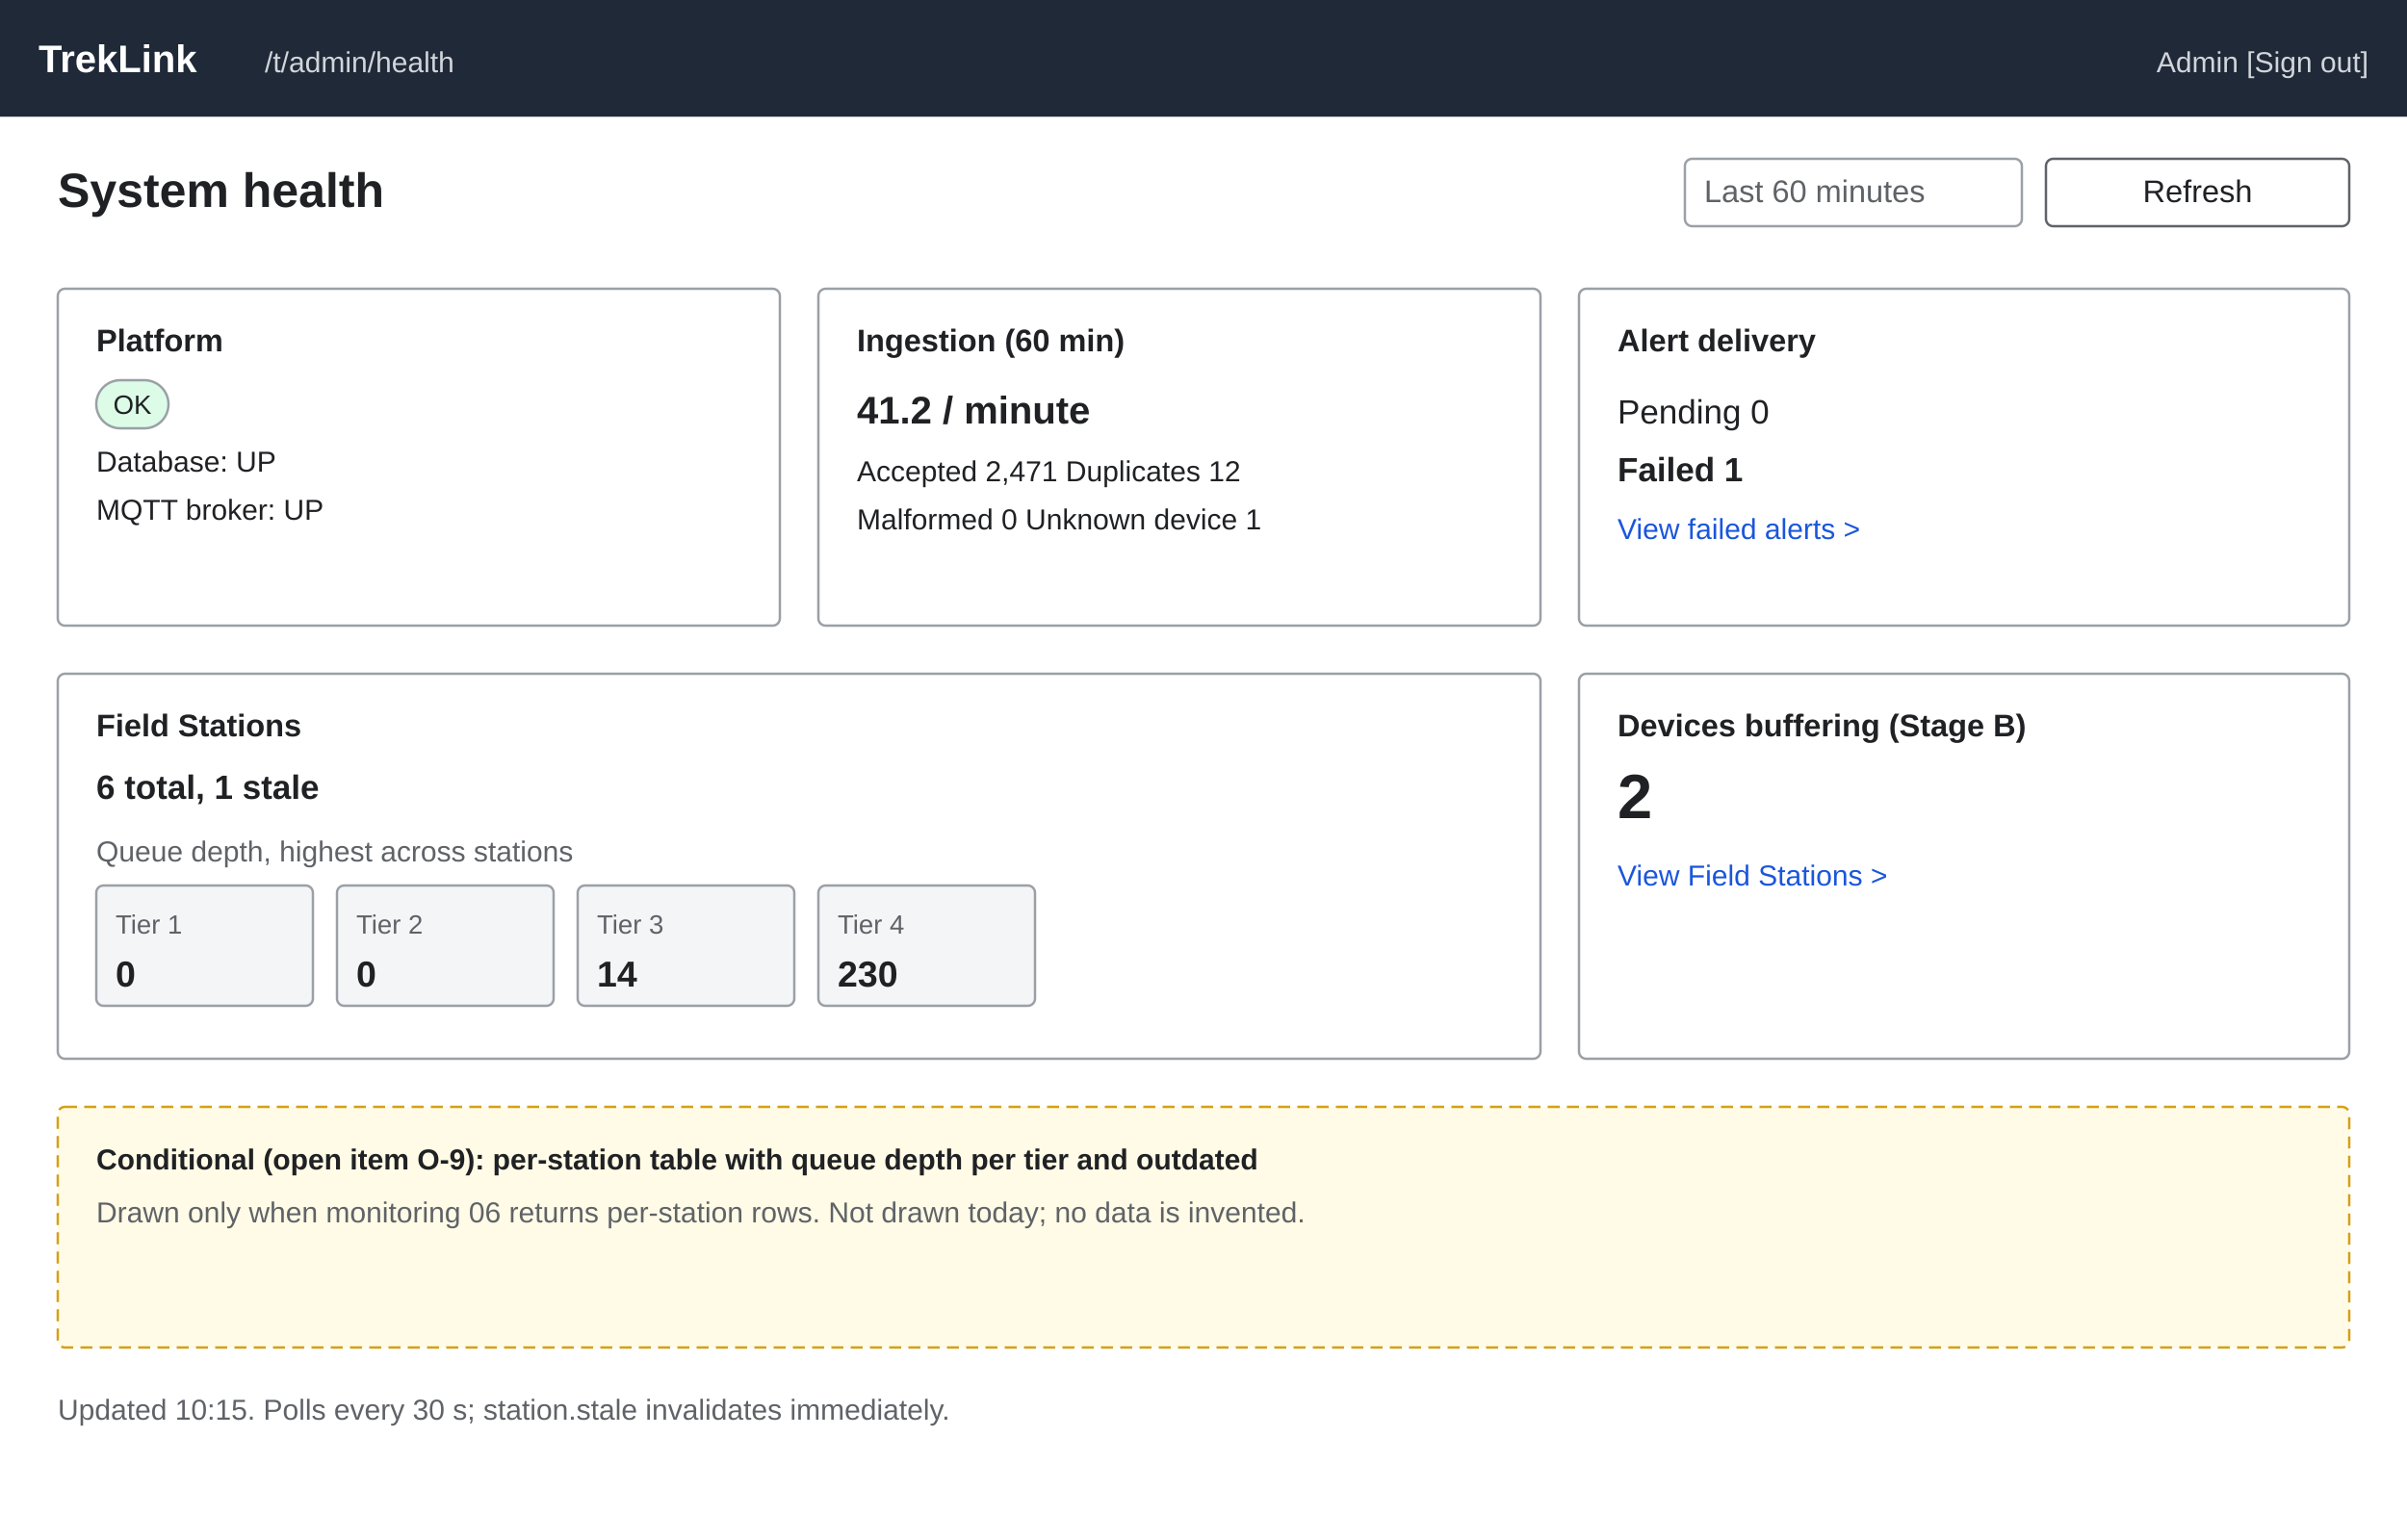
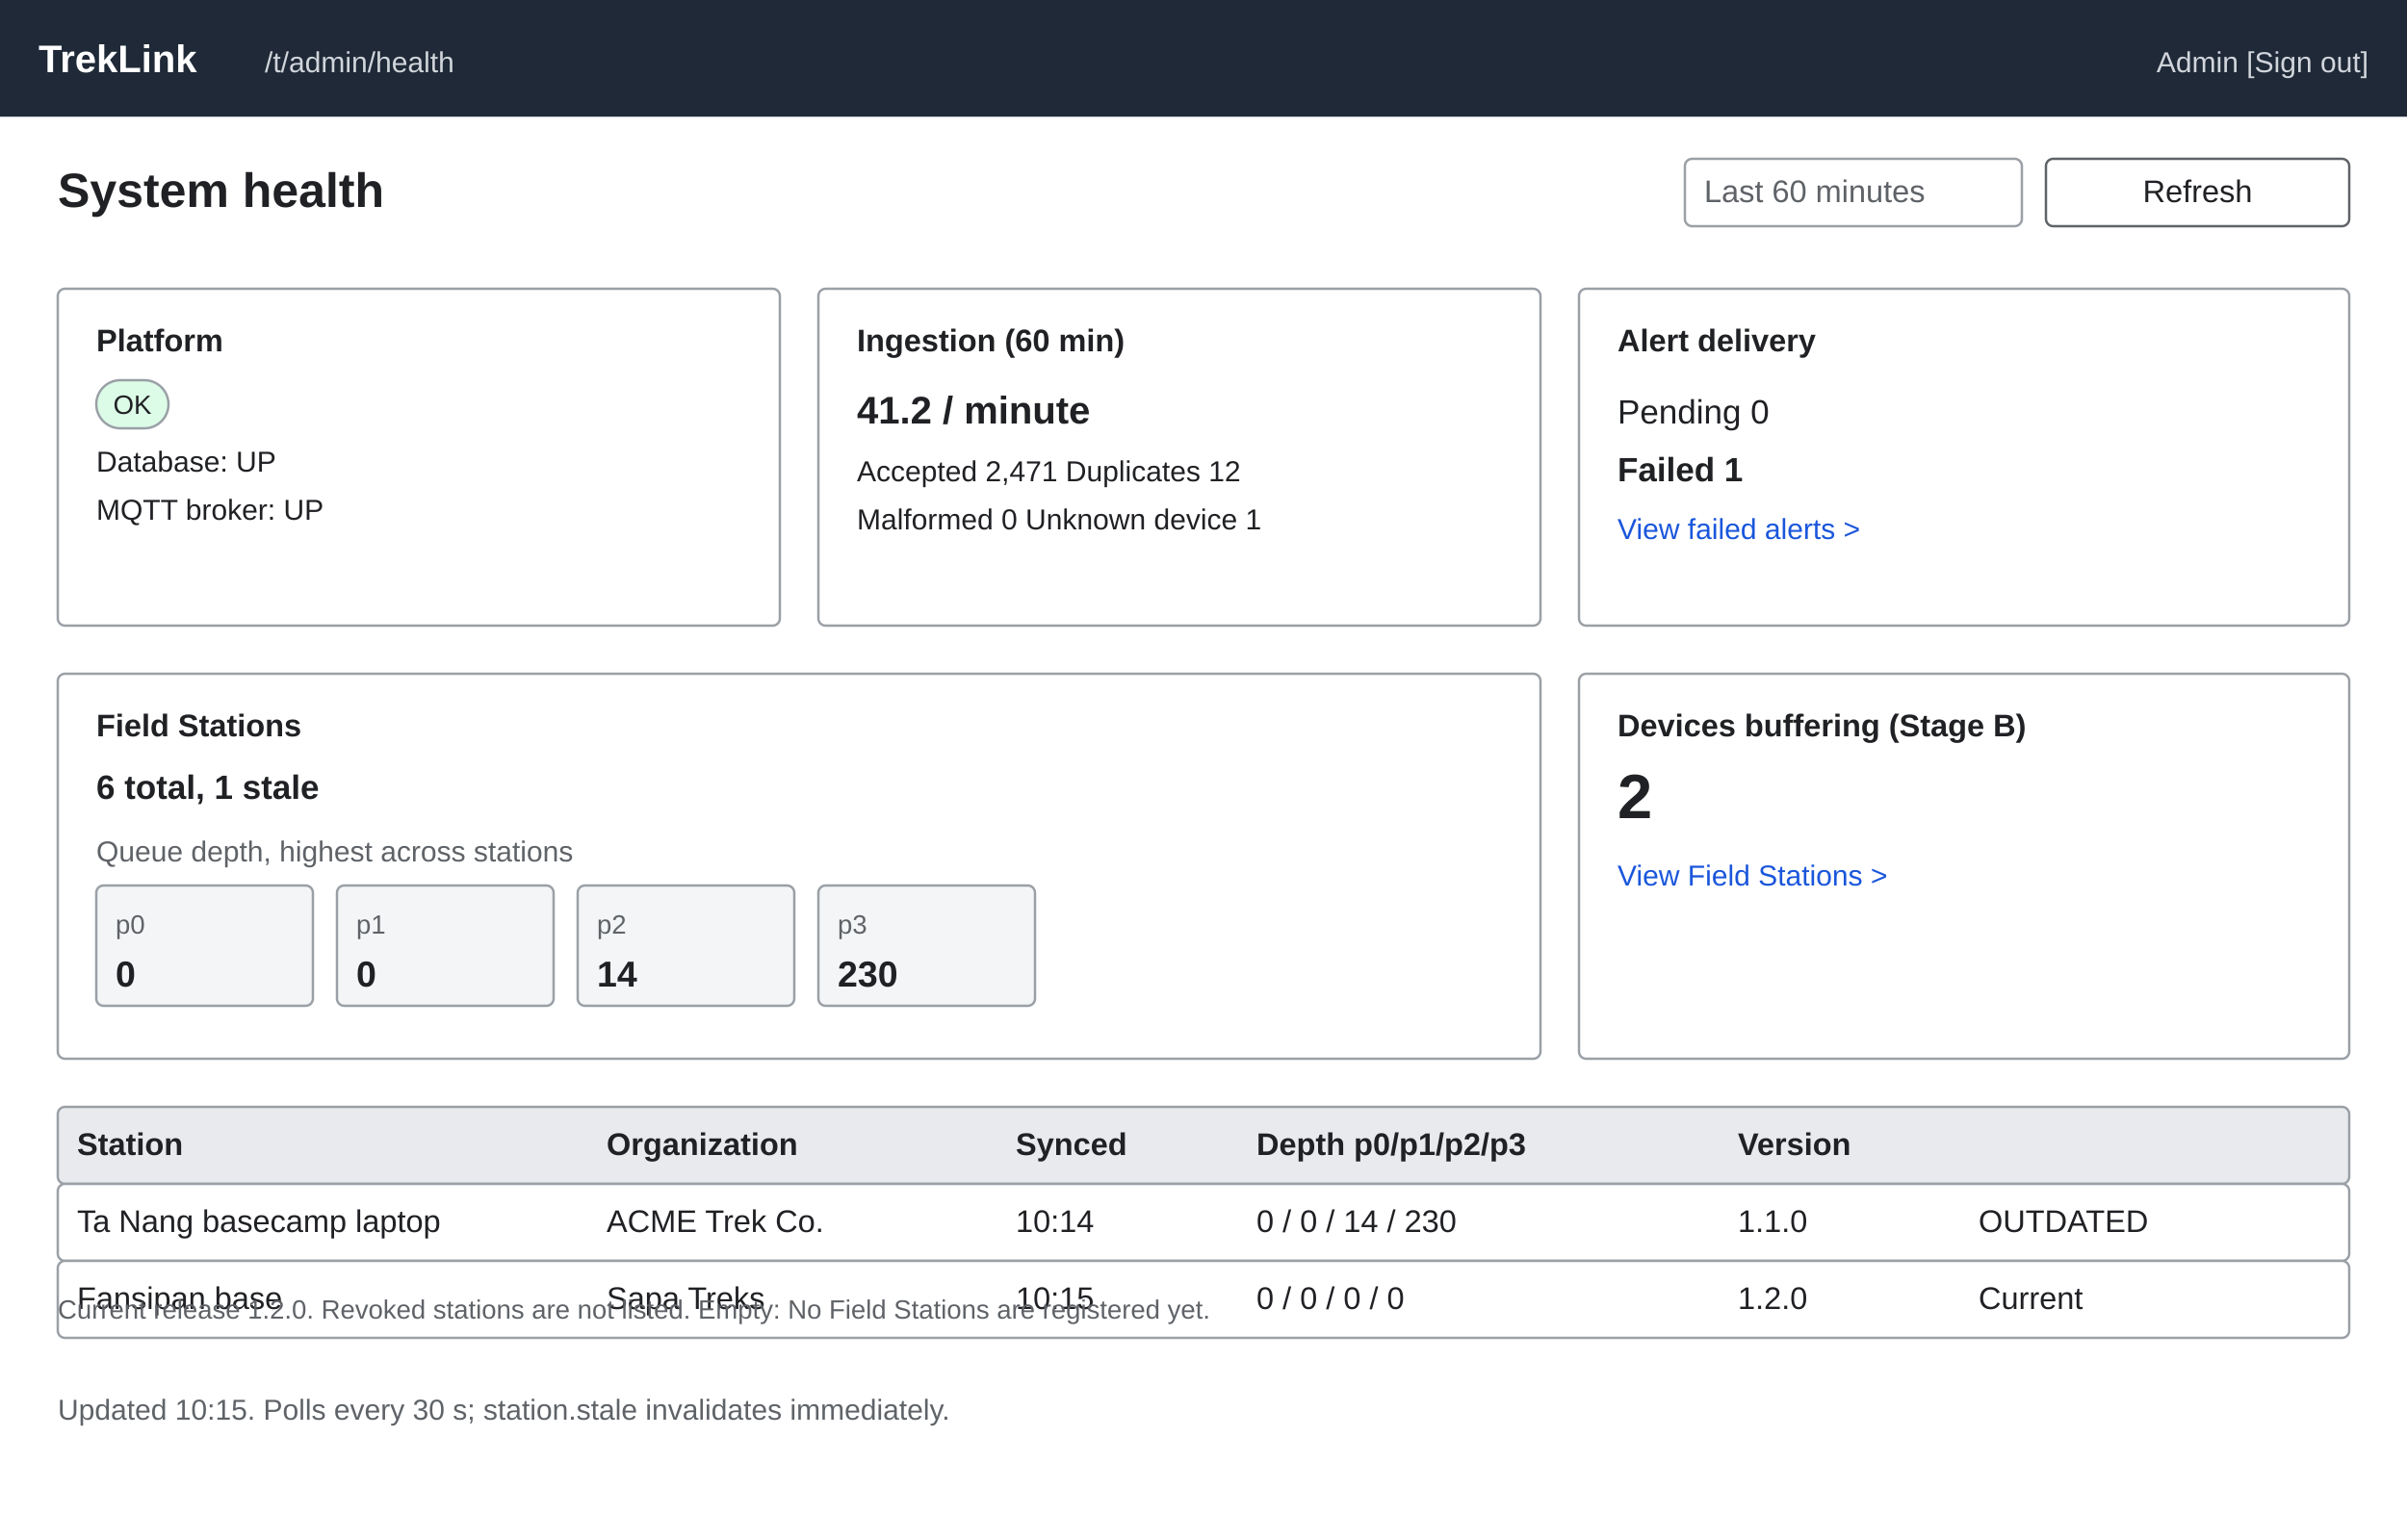
<svg xmlns="http://www.w3.org/2000/svg" viewBox="0 0 1000 640" width="1000" height="640" font-family="Arial, sans-serif" font-size="13">
  <rect width="1000" height="640" fill="#ffffff" />
  <rect x="0" y="0" width="1000" height="48" rx="0" fill="#1f2937" stroke="#1f2937" />
  <text x="16" y="30" font-size="16" font-weight="bold" fill="#fff" text-anchor="start">TrekLink</text>
  <text x="110" y="30" font-size="12" fill="#d1d5db" text-anchor="start">/t/admin/health</text>
  <text x="984" y="30" font-size="12" fill="#d1d5db" text-anchor="end">Admin  [Sign out]</text>
  <text x="24" y="86" font-size="20" font-weight="bold" fill="#202124" text-anchor="start">System health</text>
  <rect x="700" y="66" width="140" height="28" rx="3" fill="#fff" stroke="#9aa0a6" />
  <text x="708" y="84.0" font-size="13" fill="#5f6368" text-anchor="start">Last 60 minutes</text>
  <rect x="850" y="66" width="126" height="28" rx="3" fill="#ffffff" stroke="#5f6368" />
  <text x="913.0" y="84.0" font-size="13" fill="#202124" text-anchor="middle">Refresh</text>
  <rect x="24" y="120" width="300" height="140" rx="3" fill="#fff" stroke="#9aa0a6" />
  <text x="40" y="146" font-size="13" font-weight="bold" fill="#202124" text-anchor="start">Platform</text>
  <rect x="40" y="158" width="30" height="20" rx="10" fill="#dcfce7" stroke="#9aa0a6" />
  <text x="55.0" y="172" font-size="11" fill="#202124" text-anchor="middle">OK</text>
  <text x="40" y="196" font-size="12" fill="#202124" text-anchor="start">Database: UP</text>
  <text x="40" y="216" font-size="12" fill="#202124" text-anchor="start">MQTT broker: UP</text>
  <rect x="340" y="120" width="300" height="140" rx="3" fill="#fff" stroke="#9aa0a6" />
  <text x="356" y="146" font-size="13" font-weight="bold" fill="#202124" text-anchor="start">Ingestion (60 min)</text>
  <text x="356" y="176" font-size="16" font-weight="bold" fill="#202124" text-anchor="start">41.2 / minute</text>
  <text x="356" y="200" font-size="12" fill="#202124" text-anchor="start">Accepted 2,471   Duplicates 12</text>
  <text x="356" y="220" font-size="12" fill="#202124" text-anchor="start">Malformed 0   Unknown device 1</text>
  <rect x="656" y="120" width="320" height="140" rx="3" fill="#fff" stroke="#9aa0a6" />
  <text x="672" y="146" font-size="13" font-weight="bold" fill="#202124" text-anchor="start">Alert delivery</text>
  <text x="672" y="176" font-size="14" fill="#202124" text-anchor="start">Pending 0</text>
  <text x="672" y="200" font-size="14" font-weight="bold" fill="#202124" text-anchor="start">Failed 1</text>
  <text x="672" y="224" font-size="12" fill="#1a56db" text-anchor="start">View failed alerts &gt;</text>
  <rect x="24" y="280" width="616" height="160" rx="3" fill="#fff" stroke="#9aa0a6" />
  <text x="40" y="306" font-size="13" font-weight="bold" fill="#202124" text-anchor="start">Field Stations</text>
  <text x="40" y="332" font-size="14" font-weight="bold" fill="#202124" text-anchor="start">6 total, 1 stale</text>
  <text x="40" y="358" font-size="12" fill="#5f6368" text-anchor="start">Queue depth, highest across stations</text>
  <rect x="40" y="368" width="90" height="50" rx="3" fill="#f4f5f7" stroke="#9aa0a6" />
-   <text x="48" y="388" font-size="11" fill="#5f6368" text-anchor="start">Tier 1</text>
+   <text x="48" y="388" font-size="11" fill="#5f6368" text-anchor="start">p0</text>
  <text x="48" y="410" font-size="15" font-weight="bold" fill="#202124" text-anchor="start">0</text>
  <rect x="140" y="368" width="90" height="50" rx="3" fill="#f4f5f7" stroke="#9aa0a6" />
-   <text x="148" y="388" font-size="11" fill="#5f6368" text-anchor="start">Tier 2</text>
+   <text x="148" y="388" font-size="11" fill="#5f6368" text-anchor="start">p1</text>
  <text x="148" y="410" font-size="15" font-weight="bold" fill="#202124" text-anchor="start">0</text>
  <rect x="240" y="368" width="90" height="50" rx="3" fill="#f4f5f7" stroke="#9aa0a6" />
-   <text x="248" y="388" font-size="11" fill="#5f6368" text-anchor="start">Tier 3</text>
+   <text x="248" y="388" font-size="11" fill="#5f6368" text-anchor="start">p2</text>
  <text x="248" y="410" font-size="15" font-weight="bold" fill="#202124" text-anchor="start">14</text>
  <rect x="340" y="368" width="90" height="50" rx="3" fill="#f4f5f7" stroke="#9aa0a6" />
-   <text x="348" y="388" font-size="11" fill="#5f6368" text-anchor="start">Tier 4</text>
+   <text x="348" y="388" font-size="11" fill="#5f6368" text-anchor="start">p3</text>
  <text x="348" y="410" font-size="15" font-weight="bold" fill="#202124" text-anchor="start">230</text>
  <rect x="656" y="280" width="320" height="160" rx="3" fill="#fff" stroke="#9aa0a6" />
  <text x="672" y="306" font-size="13" font-weight="bold" fill="#202124" text-anchor="start">Devices buffering (Stage B)</text>
  <text x="672" y="340" font-size="26" font-weight="bold" fill="#202124" text-anchor="start">2</text>
  <text x="672" y="368" font-size="12" fill="#1a56db" text-anchor="start">View Field Stations &gt;</text>
-   <rect x="24" y="460" width="952" height="100" rx="3" fill="#fffbe6" stroke="#d4a017" stroke-dasharray="5 3" />
-   <text x="40" y="486" font-size="12" font-weight="bold" fill="#202124" text-anchor="start">Conditional (open item O-9): per-station table with queue depth per tier and outdated</text>
-   <text x="40" y="508" font-size="12" fill="#5f6368" text-anchor="start">Drawn only when monitoring 06 returns per-station rows. Not drawn today; no data is invented.</text>
+   <rect x="24" y="460" width="952" height="32" rx="3" fill="#e8eaed" stroke="#9aa0a6" />
+   <text x="32" y="480.0" font-size="13" font-weight="bold" fill="#202124" text-anchor="start">Station</text>
+   <text x="252" y="480.0" font-size="13" font-weight="bold" fill="#202124" text-anchor="start">Organization</text>
+   <text x="422" y="480.0" font-size="13" font-weight="bold" fill="#202124" text-anchor="start">Synced</text>
+   <text x="522" y="480.0" font-size="13" font-weight="bold" fill="#202124" text-anchor="start">Depth p0/p1/p2/p3</text>
+   <text x="722" y="480.0" font-size="13" font-weight="bold" fill="#202124" text-anchor="start">Version</text>
+   <text x="822" y="480.0" font-size="13" font-weight="bold" fill="#202124" text-anchor="start" />
+   <rect x="24" y="492" width="952" height="32" rx="3" fill="#fff" stroke="#9aa0a6" />
+   <text x="32" y="512.0" font-size="13" fill="#202124" text-anchor="start">Ta Nang basecamp laptop</text>
+   <text x="252" y="512.0" font-size="13" fill="#202124" text-anchor="start">ACME Trek Co.</text>
+   <text x="422" y="512.0" font-size="13" fill="#202124" text-anchor="start">10:14</text>
+   <text x="522" y="512.0" font-size="13" fill="#202124" text-anchor="start">0 / 0 / 14 / 230</text>
+   <text x="722" y="512.0" font-size="13" fill="#202124" text-anchor="start">1.1.0</text>
+   <text x="822" y="512.0" font-size="13" fill="#202124" text-anchor="start">OUTDATED</text>
+   <rect x="24" y="524" width="952" height="32" rx="3" fill="#fff" stroke="#9aa0a6" />
+   <text x="32" y="544.0" font-size="13" fill="#202124" text-anchor="start">Fansipan base</text>
+   <text x="252" y="544.0" font-size="13" fill="#202124" text-anchor="start">Sapa Treks</text>
+   <text x="422" y="544.0" font-size="13" fill="#202124" text-anchor="start">10:15</text>
+   <text x="522" y="544.0" font-size="13" fill="#202124" text-anchor="start">0 / 0 / 0 / 0</text>
+   <text x="722" y="544.0" font-size="13" fill="#202124" text-anchor="start">1.2.0</text>
+   <text x="822" y="544.0" font-size="13" fill="#202124" text-anchor="start">Current</text>
+   <text x="24" y="548" font-size="11" fill="#5f6368" text-anchor="start">Current release 1.2.0. Revoked stations are not listed. Empty: No Field Stations are registered yet.</text>
  <text x="24" y="590" font-size="12" fill="#5f6368" text-anchor="start">Updated 10:15. Polls every 30 s; station.stale invalidates immediately.</text>
</svg>
